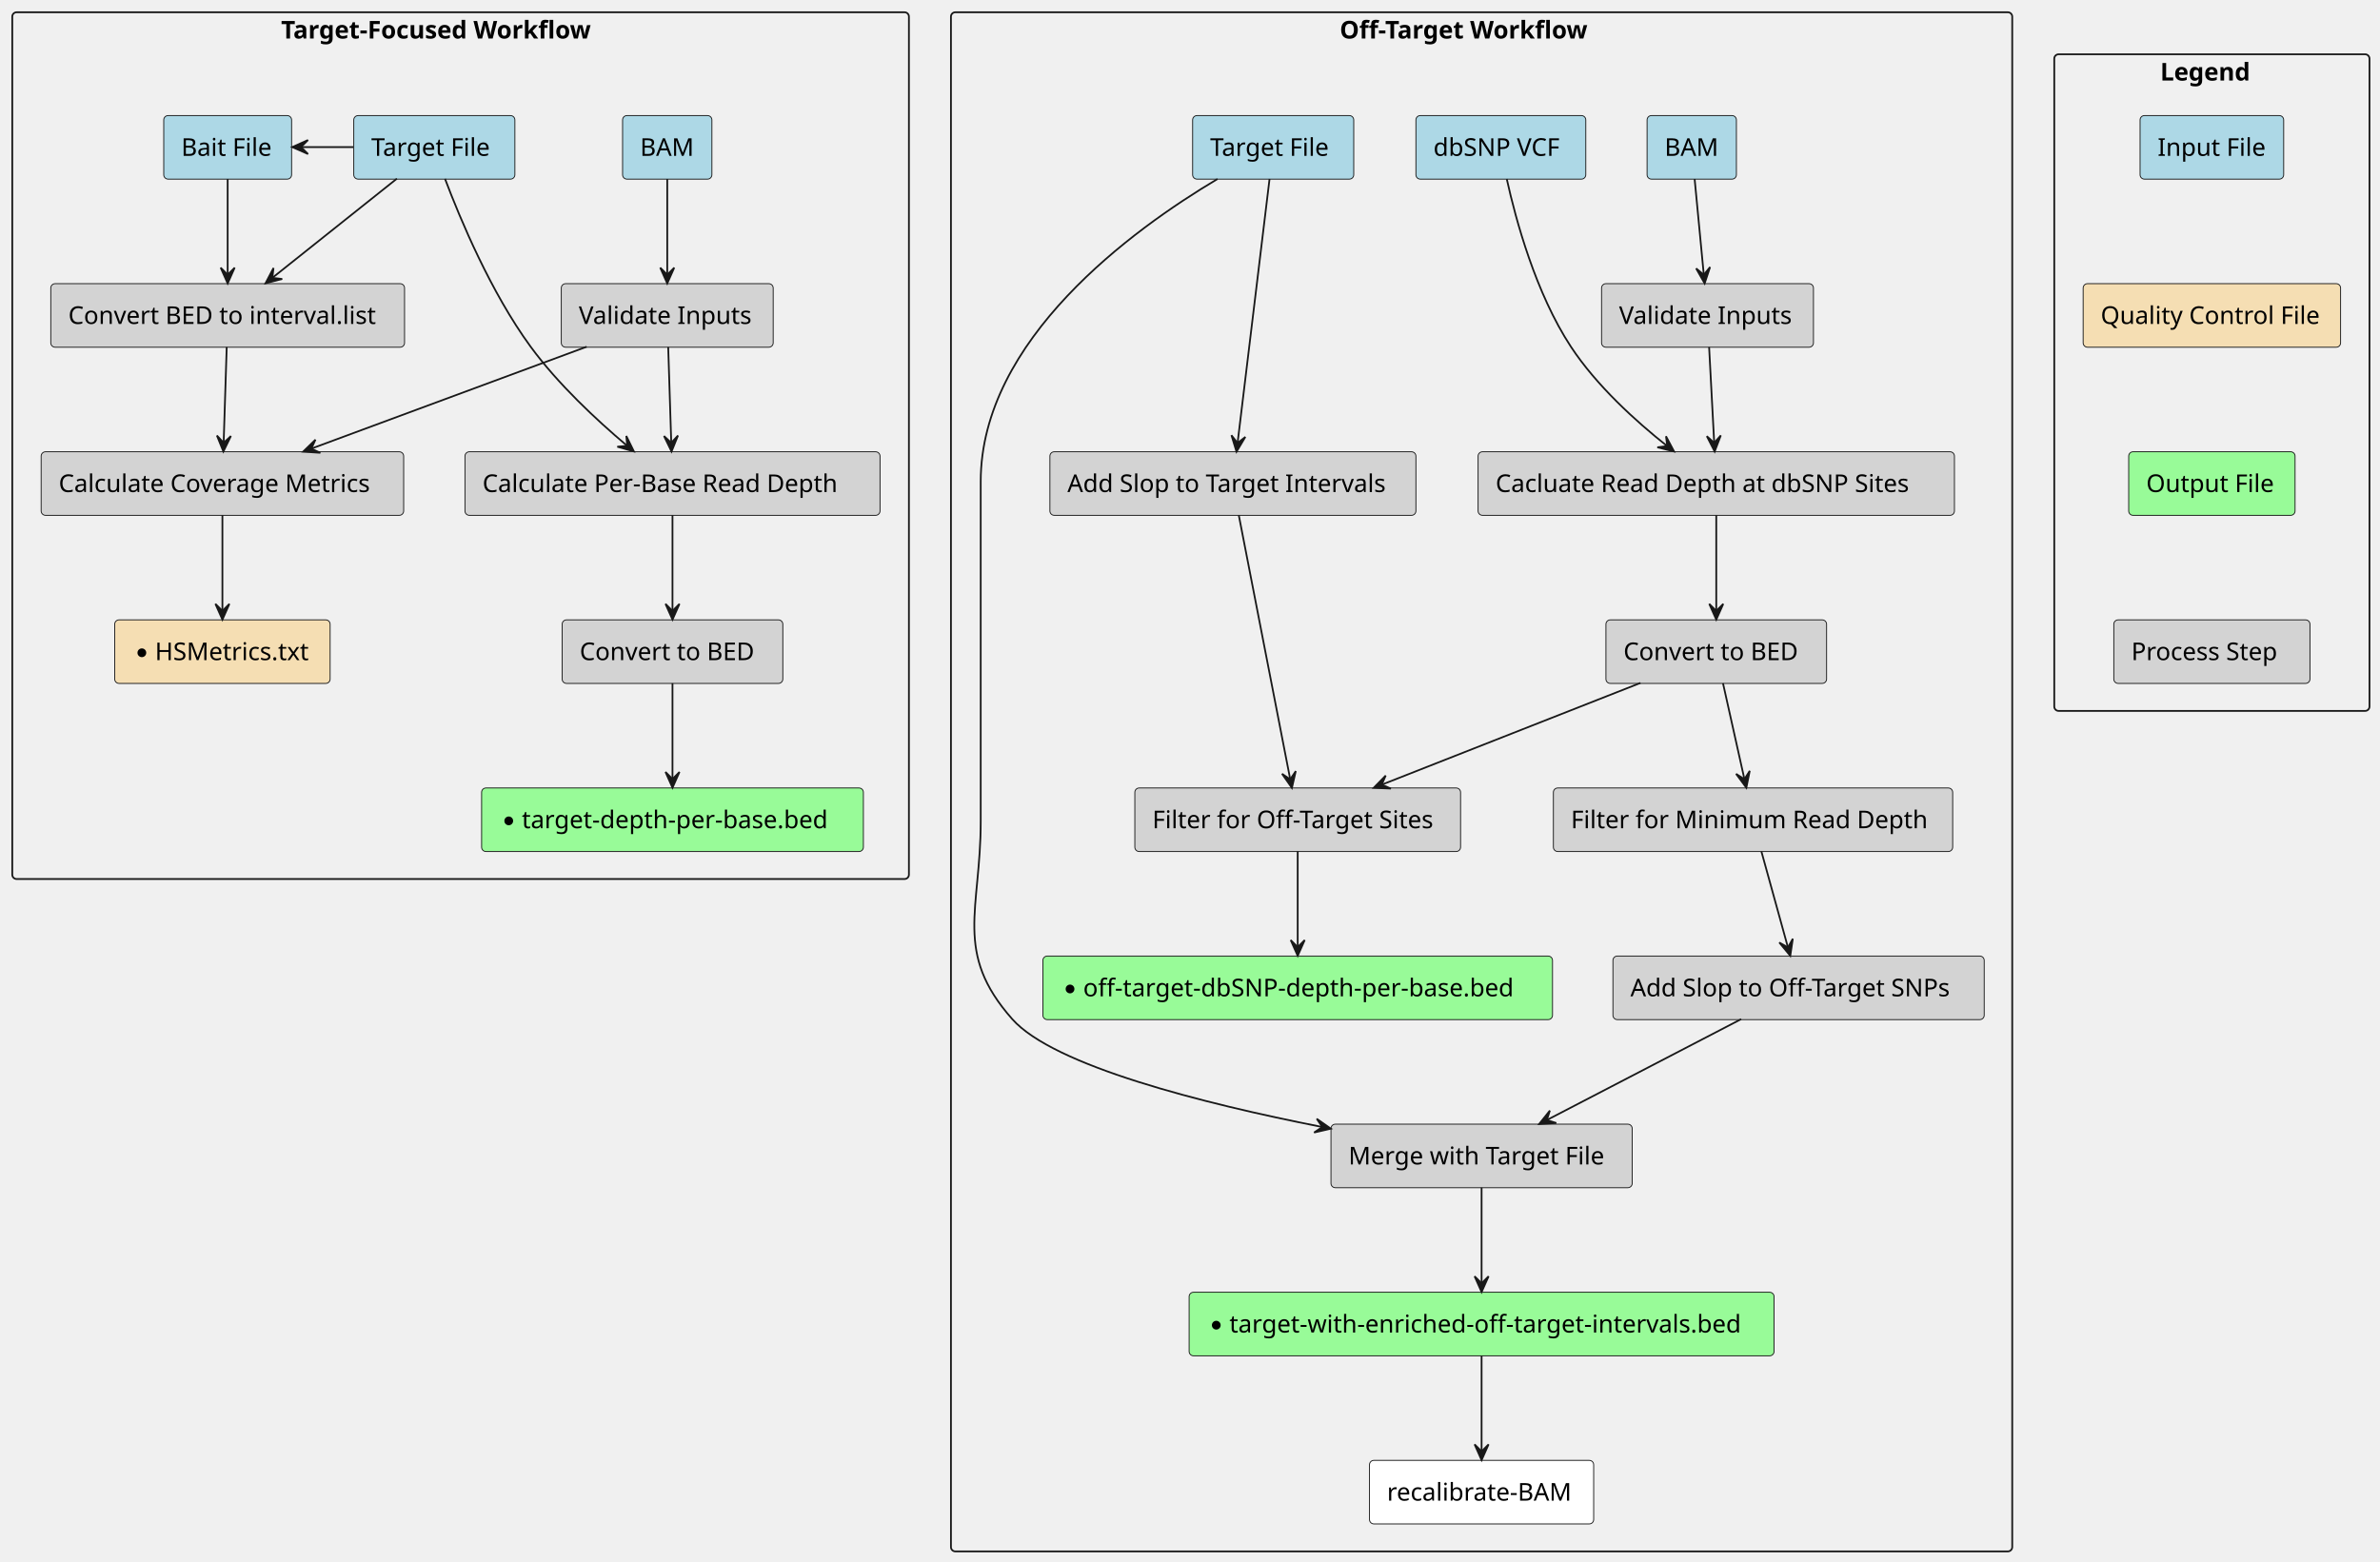
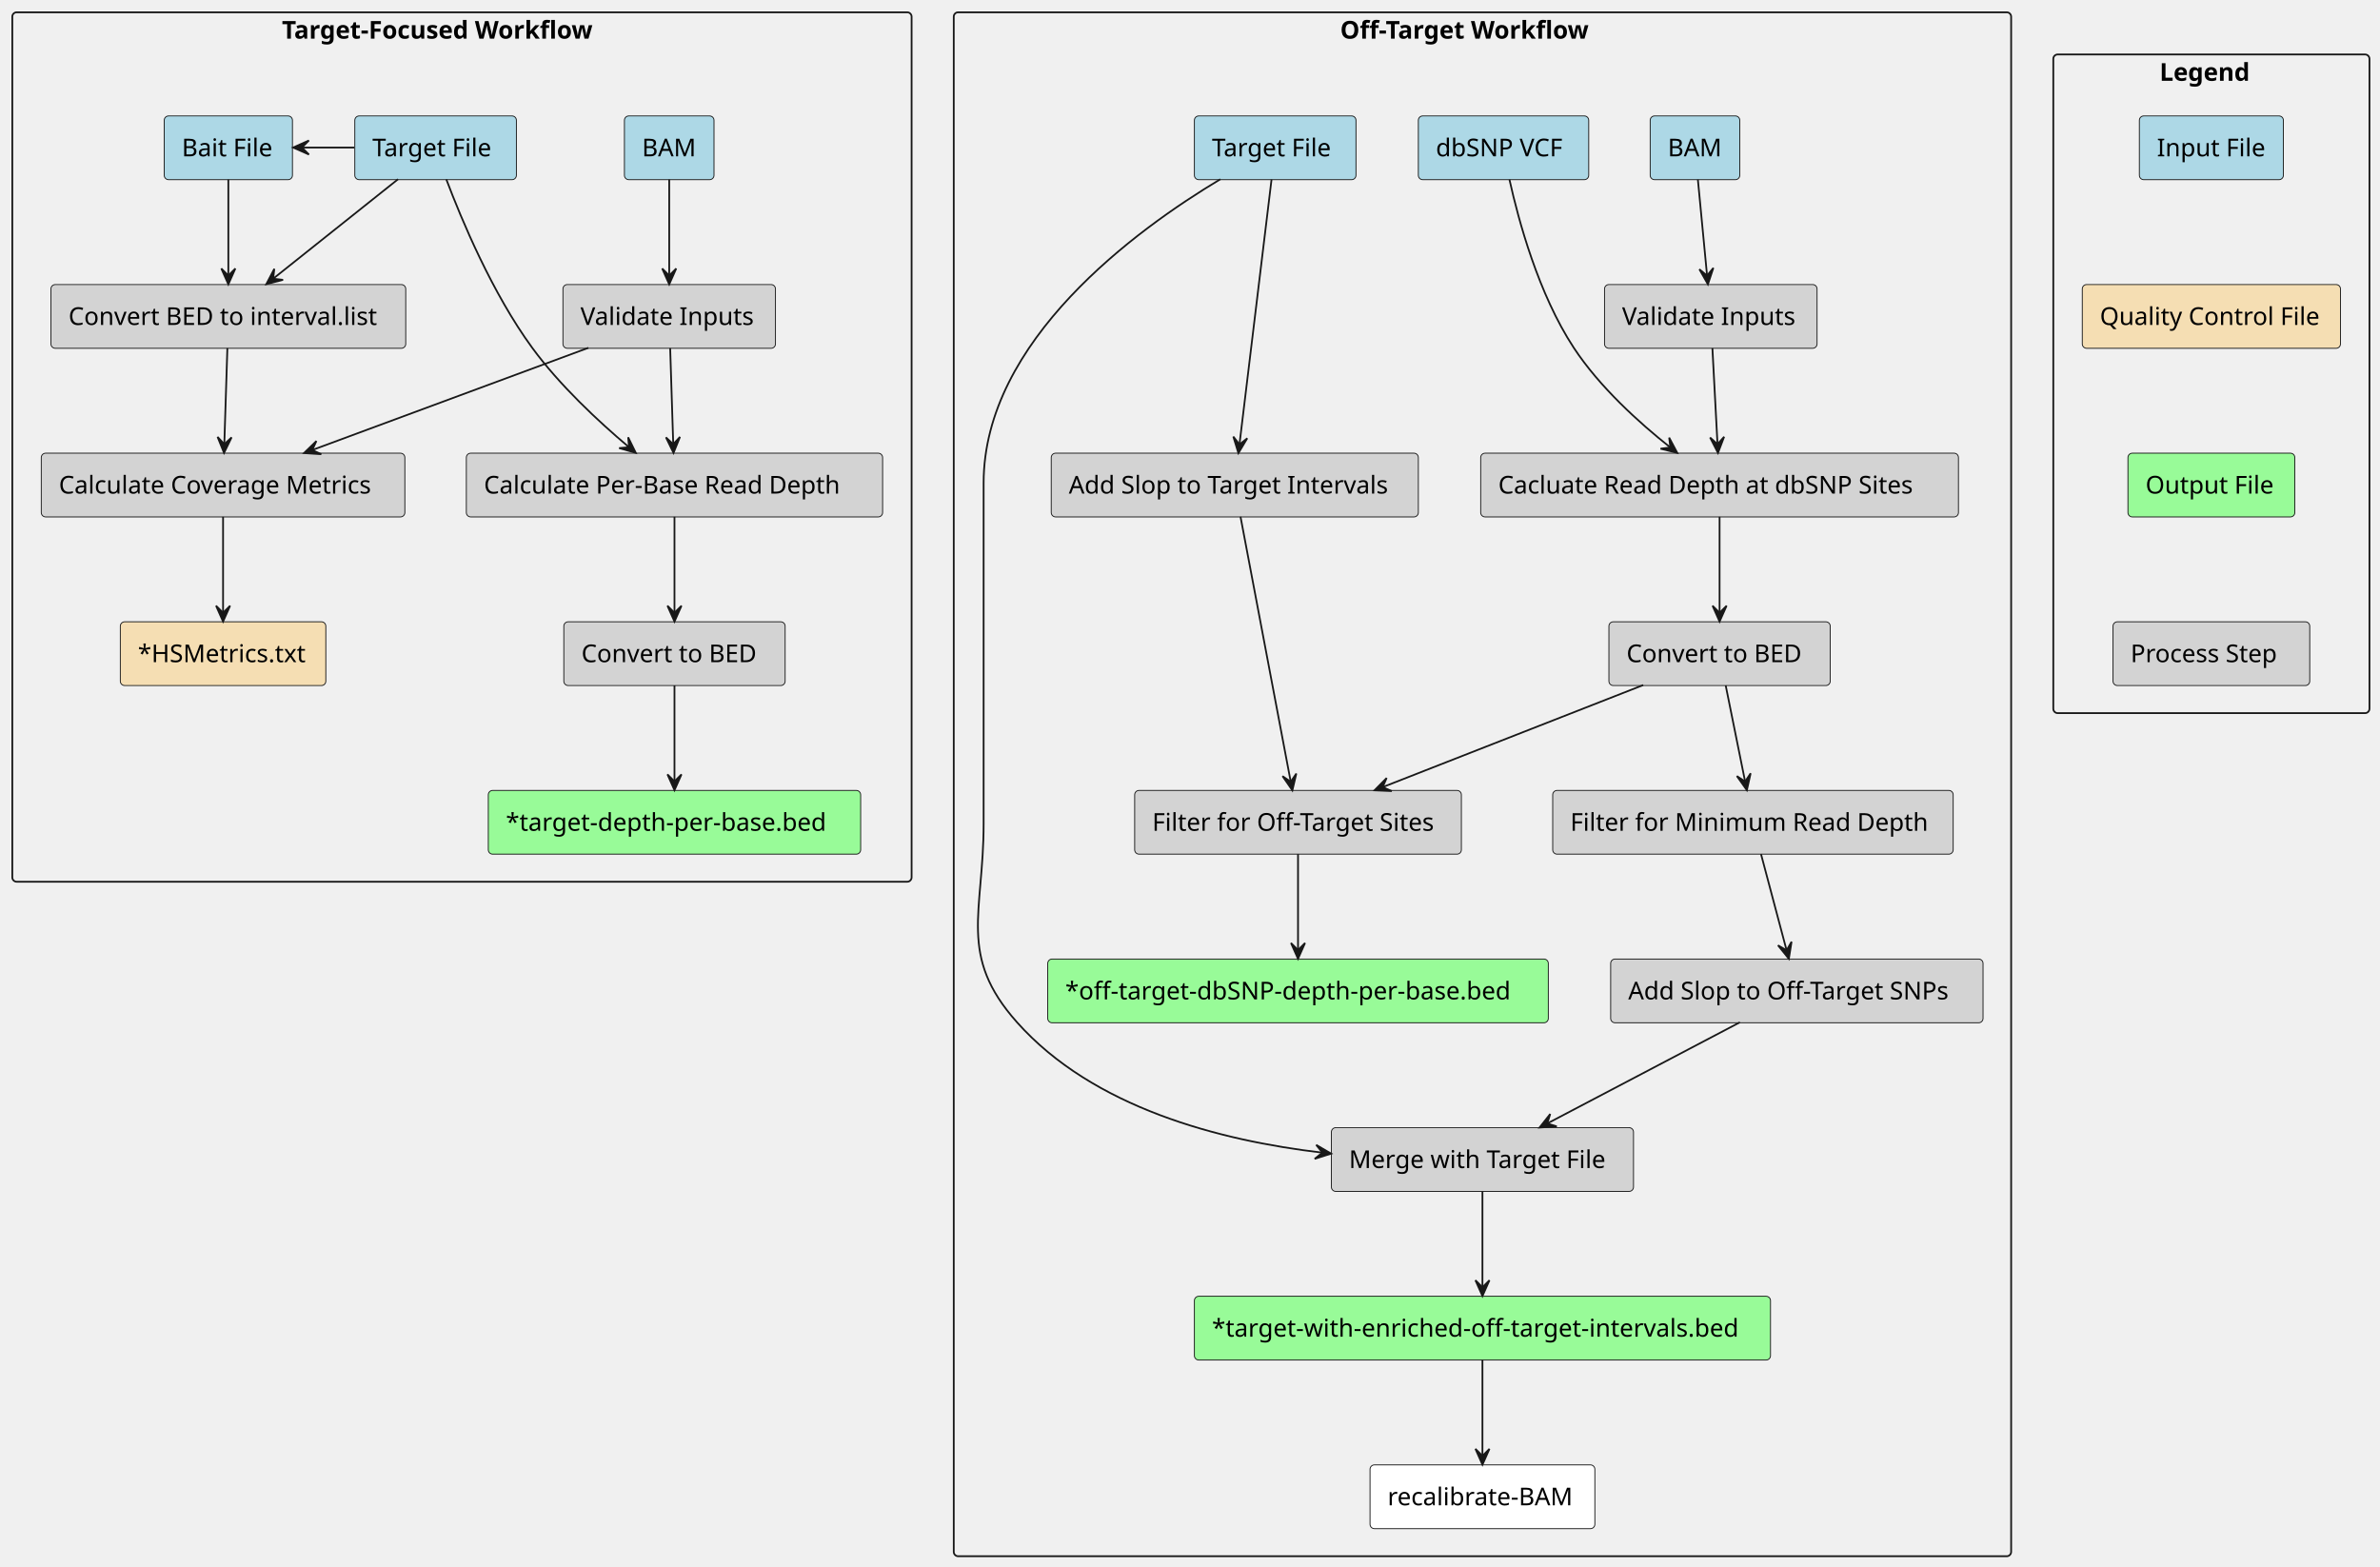
- <svg xmlns="http://www.w3.org/2000/svg" contentStyleType="text/css" height="892px" preserveAspectRatio="none" style="width:1359px;height:892px;background:#FFFFFF;" version="1.1" viewBox="0 0 1359 892" width="1359px" zoomAndPan="magnify">
+ <svg xmlns="http://www.w3.org/2000/svg" contentStyleType="text/css" height="892px" preserveAspectRatio="none" style="width:1355px;height:892px;background:#FFFFFF;" version="1.1" viewBox="0 0 1355 892" width="1355px" zoomAndPan="magnify">
  <defs />
  <g>
    <g id="cluster_Target-Focused Workflow">
      <rect height="495" rx="2.5" ry="2.5" style="stroke:#181818;stroke-width:1.0;fill:none;" width="512" x="7" y="7" />
      <text fill="#000000" font-family="sans-serif" font-size="14" font-weight="bold" lengthAdjust="spacing" textLength="205" x="160.5" y="21.995">Target-Focused Workflow</text>
    </g>
    <g id="cluster_Input1">
      <rect height="68" rx="2.5" ry="2.5" style="stroke:#00000000;stroke-width:1.0;fill:none;" width="233" x="77" y="50" />
      <text fill="#000000" font-family="sans-serif" font-size="0" font-weight="bold" lengthAdjust="spacing" textLength="0" x="193.5" y="52">Input</text>
    </g>
    <g id="cluster_Off-Target Workflow">
-       <rect height="879" rx="2.5" ry="2.5" style="stroke:#181818;stroke-width:1.0;fill:none;" width="606" x="543" y="7" />
-       <text fill="#000000" font-family="sans-serif" font-size="14" font-weight="bold" lengthAdjust="spacing" textLength="162" x="765" y="21.995">Off-Target Workflow</text>
+       <rect height="879" rx="2.5" ry="2.5" style="stroke:#181818;stroke-width:1.0;fill:none;" width="602" x="543" y="7" />
+       <text fill="#000000" font-family="sans-serif" font-size="14" font-weight="bold" lengthAdjust="spacing" textLength="162" x="763" y="21.995">Off-Target Workflow</text>
    </g>
    <g id="cluster_Input2">
-       <rect height="68" rx="2.5" ry="2.5" style="stroke:#00000000;stroke-width:1.0;fill:none;" width="343" x="665" y="50" />
-       <text fill="#000000" font-family="sans-serif" font-size="0" font-weight="bold" lengthAdjust="spacing" textLength="0" x="836.5" y="52">Input</text>
+       <rect height="68" rx="2.5" ry="2.5" style="stroke:#00000000;stroke-width:1.0;fill:none;" width="343" x="664" y="50" />
+       <text fill="#000000" font-family="sans-serif" font-size="0" font-weight="bold" lengthAdjust="spacing" textLength="0" x="835.5" y="52">Input</text>
    </g>
    <g id="cluster_Legend">
-       <rect height="375" rx="2.5" ry="2.5" style="stroke:#181818;stroke-width:1.0;fill:none;" width="180" x="1173" y="31" />
-       <text fill="#000000" font-family="sans-serif" font-size="14" font-weight="bold" lengthAdjust="spacing" textLength="59" x="1233.5" y="45.995">Legend</text>
+       <rect height="375" rx="2.5" ry="2.5" style="stroke:#181818;stroke-width:1.0;fill:none;" width="180" x="1169" y="31" />
+       <text fill="#000000" font-family="sans-serif" font-size="14" font-weight="bold" lengthAdjust="spacing" textLength="59" x="1229.5" y="45.995">Legend</text>
    </g>
    <g id="elem_BAM1">
      <rect fill="#ADD8E6" height="36.297" rx="2.5" ry="2.5" style="stroke:#181818;stroke-width:0.5;" width="51" x="355.5" y="66" />
      <text fill="#000000" font-family="sans-serif" font-size="14" lengthAdjust="spacing" textLength="31" x="365.5" y="88.995">BAM</text>
    </g>
    <g id="elem_ValInputs1">
      <rect fill="#D3D3D3" height="36.297" rx="2.5" ry="2.5" style="stroke:#181818;stroke-width:0.5;" width="121" x="320.5" y="162" />
      <text fill="#000000" font-family="sans-serif" font-size="14" lengthAdjust="spacing" textLength="101" x="330.5" y="184.995">Validate Inputs</text>
    </g>
    <g id="elem_CalcReadDepth">
      <rect fill="#D3D3D3" height="36.297" rx="2.5" ry="2.5" style="stroke:#181818;stroke-width:0.5;" width="237" x="265.5" y="258" />
      <text fill="#000000" font-family="sans-serif" font-size="14" lengthAdjust="spacing" textLength="217" x="275.5" y="280.995">Calculate Per-Base Read Depth</text>
    </g>
    <g id="elem_ConvBEDtoIntervalList">
      <rect fill="#D3D3D3" height="36.297" rx="2.5" ry="2.5" style="stroke:#181818;stroke-width:0.5;" width="202" x="29" y="162" />
      <text fill="#000000" font-family="sans-serif" font-size="14" lengthAdjust="spacing" textLength="182" x="39" y="184.995">Convert BED to interval.list</text>
    </g>
    <g id="elem_ConvtoBED1">
      <rect fill="#D3D3D3" height="36.297" rx="2.5" ry="2.5" style="stroke:#181818;stroke-width:0.5;" width="126" x="321" y="354" />
      <text fill="#000000" font-family="sans-serif" font-size="14" lengthAdjust="spacing" textLength="106" x="331" y="376.995">Convert to BED</text>
    </g>
    <g id="elem_CalcCovMetrics">
      <rect fill="#D3D3D3" height="36.297" rx="2.5" ry="2.5" style="stroke:#181818;stroke-width:0.5;" width="207" x="23.5" y="258" />
      <text fill="#000000" font-family="sans-serif" font-size="14" lengthAdjust="spacing" textLength="187" x="33.5" y="280.995">Calculate Coverage Metrics</text>
    </g>
    <g id="elem_TargetReadDepthBED">
-       <rect fill="#98FB98" height="36.297" rx="2.5" ry="2.5" style="stroke:#181818;stroke-width:0.5;" width="218" x="275" y="450" />
-       <ellipse cx="290.5" cy="468.797" fill="#000000" rx="2.5" ry="2.5" style="stroke:#000000;stroke-width:0.0;" />
-       <text fill="#000000" font-family="sans-serif" font-size="14" lengthAdjust="spacing" textLength="185" x="298" y="472.995">target-depth-per-base.bed</text>
+       <rect fill="#98FB98" height="36.297" rx="2.5" ry="2.5" style="stroke:#181818;stroke-width:0.5;" width="212" x="278" y="450" />
+       <text fill="#000000" font-family="sans-serif" font-size="14" lengthAdjust="spacing" textLength="192" x="288" y="472.995">*target-depth-per-base.bed</text>
    </g>
    <g id="elem_HSMetrics">
-       <rect fill="#F5DEB3" height="36.297" rx="2.5" ry="2.5" style="stroke:#181818;stroke-width:0.5;" width="123" x="65.5" y="354" />
-       <ellipse cx="81" cy="372.797" fill="#000000" rx="2.5" ry="2.5" style="stroke:#000000;stroke-width:0.0;" />
-       <text fill="#000000" font-family="sans-serif" font-size="14" lengthAdjust="spacing" textLength="90" x="88.5" y="376.995">HSMetrics.txt</text>
+       <rect fill="#F5DEB3" height="36.297" rx="2.5" ry="2.5" style="stroke:#181818;stroke-width:0.5;" width="117" x="68.5" y="354" />
+       <text fill="#000000" font-family="sans-serif" font-size="14" lengthAdjust="spacing" textLength="97" x="78.5" y="376.995">*HSMetrics.txt</text>
    </g>
    <g id="elem_TargetFile1">
      <rect fill="#ADD8E6" height="36.297" rx="2.5" ry="2.5" style="stroke:#181818;stroke-width:0.5;" width="92" x="202" y="66" />
      <text fill="#000000" font-family="sans-serif" font-size="14" lengthAdjust="spacing" textLength="72" x="212" y="88.995">Target File</text>
    </g>
    <g id="elem_BaitFile">
      <rect fill="#ADD8E6" height="36.297" rx="2.5" ry="2.5" style="stroke:#181818;stroke-width:0.5;" width="73" x="93.5" y="66" />
      <text fill="#000000" font-family="sans-serif" font-size="14" lengthAdjust="spacing" textLength="53" x="103.5" y="88.995">Bait File</text>
    </g>
    <g id="elem_ValInputs2">
-       <rect fill="#D3D3D3" height="36.297" rx="2.5" ry="2.5" style="stroke:#181818;stroke-width:0.5;" width="121" x="914.5" y="162" />
-       <text fill="#000000" font-family="sans-serif" font-size="14" lengthAdjust="spacing" textLength="101" x="924.5" y="184.995">Validate Inputs</text>
+       <rect fill="#D3D3D3" height="36.297" rx="2.5" ry="2.5" style="stroke:#181818;stroke-width:0.5;" width="121" x="913.5" y="162" />
+       <text fill="#000000" font-family="sans-serif" font-size="14" lengthAdjust="spacing" textLength="101" x="923.5" y="184.995">Validate Inputs</text>
    </g>
    <g id="elem_CalcReadDepthAtdbSNP">
-       <rect fill="#D3D3D3" height="36.297" rx="2.5" ry="2.5" style="stroke:#181818;stroke-width:0.5;" width="272" x="844" y="258" />
-       <text fill="#000000" font-family="sans-serif" font-size="14" lengthAdjust="spacing" textLength="252" x="854" y="280.995">Cacluate Read Depth at dbSNP Sites</text>
+       <rect fill="#D3D3D3" height="36.297" rx="2.5" ry="2.5" style="stroke:#181818;stroke-width:0.5;" width="272" x="843" y="258" />
+       <text fill="#000000" font-family="sans-serif" font-size="14" lengthAdjust="spacing" textLength="252" x="853" y="280.995">Cacluate Read Depth at dbSNP Sites</text>
    </g>
    <g id="elem_FilterReadDepth">
-       <rect fill="#D3D3D3" height="36.297" rx="2.5" ry="2.5" style="stroke:#181818;stroke-width:0.5;" width="228" x="887" y="450" />
-       <text fill="#000000" font-family="sans-serif" font-size="14" lengthAdjust="spacing" textLength="208" x="897" y="472.995">Filter for Minimum Read Depth</text>
+       <rect fill="#D3D3D3" height="36.297" rx="2.5" ry="2.5" style="stroke:#181818;stroke-width:0.5;" width="228" x="884" y="450" />
+       <text fill="#000000" font-family="sans-serif" font-size="14" lengthAdjust="spacing" textLength="208" x="894" y="472.995">Filter for Minimum Read Depth</text>
    </g>
    <g id="elem_FilterOffTarget">
-       <rect fill="#D3D3D3" height="36.297" rx="2.5" ry="2.5" style="stroke:#181818;stroke-width:0.5;" width="186" x="648" y="450" />
-       <text fill="#000000" font-family="sans-serif" font-size="14" lengthAdjust="spacing" textLength="166" x="658" y="472.995">Filter for Off-Target Sites</text>
+       <rect fill="#D3D3D3" height="36.297" rx="2.5" ry="2.5" style="stroke:#181818;stroke-width:0.5;" width="186" x="646" y="450" />
+       <text fill="#000000" font-family="sans-serif" font-size="14" lengthAdjust="spacing" textLength="166" x="656" y="472.995">Filter for Off-Target Sites</text>
    </g>
    <g id="elem_ConvtoBED2">
-       <rect fill="#D3D3D3" height="36.297" rx="2.5" ry="2.5" style="stroke:#181818;stroke-width:0.5;" width="126" x="917" y="354" />
-       <text fill="#000000" font-family="sans-serif" font-size="14" lengthAdjust="spacing" textLength="106" x="927" y="376.995">Convert to BED</text>
+       <rect fill="#D3D3D3" height="36.297" rx="2.5" ry="2.5" style="stroke:#181818;stroke-width:0.5;" width="126" x="916" y="354" />
+       <text fill="#000000" font-family="sans-serif" font-size="14" lengthAdjust="spacing" textLength="106" x="926" y="376.995">Convert to BED</text>
    </g>
    <g id="elem_AddSlopOffTarget">
-       <rect fill="#D3D3D3" height="36.297" rx="2.5" ry="2.5" style="stroke:#181818;stroke-width:0.5;" width="212" x="921" y="546" />
-       <text fill="#000000" font-family="sans-serif" font-size="14" lengthAdjust="spacing" textLength="192" x="931" y="568.995">Add Slop to Off-Target SNPs</text>
+       <rect fill="#D3D3D3" height="36.297" rx="2.5" ry="2.5" style="stroke:#181818;stroke-width:0.5;" width="212" x="917" y="546" />
+       <text fill="#000000" font-family="sans-serif" font-size="14" lengthAdjust="spacing" textLength="192" x="927" y="568.995">Add Slop to Off-Target SNPs</text>
    </g>
    <g id="elem_MergeWithTarget">
-       <rect fill="#D3D3D3" height="36.297" rx="2.5" ry="2.5" style="stroke:#181818;stroke-width:0.5;" width="172" x="760" y="642" />
-       <text fill="#000000" font-family="sans-serif" font-size="14" lengthAdjust="spacing" textLength="152" x="770" y="664.995">Merge with Target File</text>
+       <rect fill="#D3D3D3" height="36.297" rx="2.5" ry="2.5" style="stroke:#181818;stroke-width:0.5;" width="172" x="758" y="642" />
+       <text fill="#000000" font-family="sans-serif" font-size="14" lengthAdjust="spacing" textLength="152" x="768" y="664.995">Merge with Target File</text>
    </g>
    <g id="elem_AddSlopTarget">
-       <rect fill="#D3D3D3" height="36.297" rx="2.5" ry="2.5" style="stroke:#181818;stroke-width:0.5;" width="209" x="599.5" y="258" />
-       <text fill="#000000" font-family="sans-serif" font-size="14" lengthAdjust="spacing" textLength="189" x="609.5" y="280.995">Add Slop to Target Intervals</text>
+       <rect fill="#D3D3D3" height="36.297" rx="2.5" ry="2.5" style="stroke:#181818;stroke-width:0.5;" width="209" x="598.5" y="258" />
+       <text fill="#000000" font-family="sans-serif" font-size="14" lengthAdjust="spacing" textLength="189" x="608.5" y="280.995">Add Slop to Target Intervals</text>
    </g>
    <g id="elem_TargetPlusOffTargetReadDepthBED">
-       <rect fill="#98FB98" height="36.297" rx="2.5" ry="2.5" style="stroke:#181818;stroke-width:0.5;" width="334" x="679" y="738" />
-       <ellipse cx="694.5" cy="756.797" fill="#000000" rx="2.5" ry="2.5" style="stroke:#000000;stroke-width:0.0;" />
-       <text fill="#000000" font-family="sans-serif" font-size="14" lengthAdjust="spacing" textLength="301" x="702" y="760.995">target-with-enriched-off-target-intervals.bed</text>
+       <rect fill="#98FB98" height="36.297" rx="2.5" ry="2.5" style="stroke:#181818;stroke-width:0.5;" width="328" x="680" y="738" />
+       <text fill="#000000" font-family="sans-serif" font-size="14" lengthAdjust="spacing" textLength="308" x="690" y="760.995">*target-with-enriched-off-target-intervals.bed</text>
    </g>
    <g id="elem_OffTargetReadDepth">
-       <rect fill="#98FB98" height="36.297" rx="2.5" ry="2.5" style="stroke:#181818;stroke-width:0.5;" width="291" x="595.5" y="546" />
-       <ellipse cx="611" cy="564.797" fill="#000000" rx="2.5" ry="2.5" style="stroke:#000000;stroke-width:0.0;" />
-       <text fill="#000000" font-family="sans-serif" font-size="14" lengthAdjust="spacing" textLength="258" x="618.5" y="568.995">off-target-dbSNP-depth-per-base.bed</text>
+       <rect fill="#98FB98" height="36.297" rx="2.5" ry="2.5" style="stroke:#181818;stroke-width:0.5;" width="285" x="596.5" y="546" />
+       <text fill="#000000" font-family="sans-serif" font-size="14" lengthAdjust="spacing" textLength="265" x="606.5" y="568.995">*off-target-dbSNP-depth-per-base.bed</text>
    </g>
    <g id="elem_RecalBAM">
-       <rect fill="#FFFFFF" height="36.297" rx="2.5" ry="2.5" style="stroke:#181818;stroke-width:0.5;" width="128" x="782" y="834" />
-       <text fill="#000000" font-family="sans-serif" font-size="14" lengthAdjust="spacing" textLength="108" x="792" y="856.995">recalibrate-BAM</text>
+       <rect fill="#FFFFFF" height="36.297" rx="2.5" ry="2.5" style="stroke:#181818;stroke-width:0.5;" width="128" x="780" y="834" />
+       <text fill="#000000" font-family="sans-serif" font-size="14" lengthAdjust="spacing" textLength="108" x="790" y="856.995">recalibrate-BAM</text>
    </g>
    <g id="elem_TargetFile2">
-       <rect fill="#ADD8E6" height="36.297" rx="2.5" ry="2.5" style="stroke:#181818;stroke-width:0.5;" width="92" x="681" y="66" />
-       <text fill="#000000" font-family="sans-serif" font-size="14" lengthAdjust="spacing" textLength="72" x="691" y="88.995">Target File</text>
+       <rect fill="#ADD8E6" height="36.297" rx="2.5" ry="2.5" style="stroke:#181818;stroke-width:0.5;" width="92" x="680" y="66" />
+       <text fill="#000000" font-family="sans-serif" font-size="14" lengthAdjust="spacing" textLength="72" x="690" y="88.995">Target File</text>
    </g>
    <g id="elem_dbSNP_VCF">
-       <rect fill="#ADD8E6" height="36.297" rx="2.5" ry="2.5" style="stroke:#181818;stroke-width:0.5;" width="97" x="808.5" y="66" />
-       <text fill="#000000" font-family="sans-serif" font-size="14" lengthAdjust="spacing" textLength="77" x="818.5" y="88.995">dbSNP VCF</text>
+       <rect fill="#ADD8E6" height="36.297" rx="2.5" ry="2.5" style="stroke:#181818;stroke-width:0.5;" width="97" x="807.5" y="66" />
+       <text fill="#000000" font-family="sans-serif" font-size="14" lengthAdjust="spacing" textLength="77" x="817.5" y="88.995">dbSNP VCF</text>
    </g>
    <g id="elem_BAM2">
-       <rect fill="#ADD8E6" height="36.297" rx="2.5" ry="2.5" style="stroke:#181818;stroke-width:0.5;" width="51" x="940.5" y="66" />
-       <text fill="#000000" font-family="sans-serif" font-size="14" lengthAdjust="spacing" textLength="31" x="950.5" y="88.995">BAM</text>
+       <rect fill="#ADD8E6" height="36.297" rx="2.5" ry="2.5" style="stroke:#181818;stroke-width:0.5;" width="51" x="939.5" y="66" />
+       <text fill="#000000" font-family="sans-serif" font-size="14" lengthAdjust="spacing" textLength="31" x="949.5" y="88.995">BAM</text>
    </g>
    <g id="elem_IF">
-       <rect fill="#ADD8E6" height="36.297" rx="2.5" ry="2.5" style="stroke:#181818;stroke-width:0.5;" width="82" x="1222" y="66" />
-       <text fill="#000000" font-family="sans-serif" font-size="14" lengthAdjust="spacing" textLength="62" x="1232" y="88.995">Input File</text>
+       <rect fill="#ADD8E6" height="36.297" rx="2.5" ry="2.5" style="stroke:#181818;stroke-width:0.5;" width="82" x="1218" y="66" />
+       <text fill="#000000" font-family="sans-serif" font-size="14" lengthAdjust="spacing" textLength="62" x="1228" y="88.995">Input File</text>
    </g>
    <g id="elem_QC">
-       <rect fill="#F5DEB3" height="36.297" rx="2.5" ry="2.5" style="stroke:#181818;stroke-width:0.5;" width="147" x="1189.5" y="162" />
-       <text fill="#000000" font-family="sans-serif" font-size="14" lengthAdjust="spacing" textLength="127" x="1199.5" y="184.995">Quality Control File</text>
+       <rect fill="#F5DEB3" height="36.297" rx="2.5" ry="2.5" style="stroke:#181818;stroke-width:0.5;" width="147" x="1185.5" y="162" />
+       <text fill="#000000" font-family="sans-serif" font-size="14" lengthAdjust="spacing" textLength="127" x="1195.5" y="184.995">Quality Control File</text>
    </g>
    <g id="elem_OF">
-       <rect fill="#98FB98" height="36.297" rx="2.5" ry="2.5" style="stroke:#181818;stroke-width:0.5;" width="95" x="1215.5" y="258" />
-       <text fill="#000000" font-family="sans-serif" font-size="14" lengthAdjust="spacing" textLength="75" x="1225.5" y="280.995">Output File</text>
+       <rect fill="#98FB98" height="36.297" rx="2.5" ry="2.5" style="stroke:#181818;stroke-width:0.5;" width="95" x="1211.5" y="258" />
+       <text fill="#000000" font-family="sans-serif" font-size="14" lengthAdjust="spacing" textLength="75" x="1221.5" y="280.995">Output File</text>
    </g>
    <g id="elem_PS">
-       <rect fill="#D3D3D3" height="36.297" rx="2.5" ry="2.5" style="stroke:#181818;stroke-width:0.5;" width="112" x="1207" y="354" />
-       <text fill="#000000" font-family="sans-serif" font-size="14" lengthAdjust="spacing" textLength="92" x="1217" y="376.995">Process Step</text>
+       <rect fill="#D3D3D3" height="36.297" rx="2.5" ry="2.5" style="stroke:#181818;stroke-width:0.5;" width="112" x="1203" y="354" />
+       <text fill="#000000" font-family="sans-serif" font-size="14" lengthAdjust="spacing" textLength="92" x="1213" y="376.995">Process Step</text>
    </g>
    <g id="link_BAM1_ValInputs1">
      <path d="M381,102.24 C381,117.48 381,139.81 381,156.46 " fill="none" id="BAM1-to-ValInputs1" style="stroke:#181818;stroke-width:1.0;" />
      <polygon fill="#181818" points="381,161.87,385,152.87,381,156.87,377,152.87,381,161.87" style="stroke:#181818;stroke-width:1.0;" />
    </g>
    <g id="link_BaitFile_ConvBEDtoIntervalList">
      <path d="M130,102.24 C130,117.48 130,139.81 130,156.46 " fill="none" id="BaitFile-to-ConvBEDtoIntervalList" style="stroke:#181818;stroke-width:1.0;" />
      <polygon fill="#181818" points="130,161.87,134,152.87,130,156.87,126,152.87,130,161.87" style="stroke:#181818;stroke-width:1.0;" />
    </g>
    <g id="link_BaitFile_TargetFile1">
      <path d="M172.05,84 C181.94,84 191.84,84 201.73,84 " fill="none" id="BaitFile-backto-TargetFile1" style="stroke:#181818;stroke-width:1.0;" />
      <polygon fill="#181818" points="166.88,84,175.891,87.974,171.88,83.986,175.869,79.974,166.88,84" style="stroke:#181818;stroke-width:1.0;" />
    </g>
    <g id="link_TargetFile1_ConvBEDtoIntervalList">
      <path d="M226.63,102.02 C206.71,117.89 176.96,141.59 155.73,158.5 " fill="none" id="TargetFile1-to-ConvBEDtoIntervalList" style="stroke:#181818;stroke-width:1.0;" />
      <polygon fill="#181818" points="151.61,161.79,161.143,159.317,155.523,158.677,156.162,153.056,151.61,161.79" style="stroke:#181818;stroke-width:1.0;" />
    </g>
    <g id="link_TargetFile1_CalcReadDepth">
      <path d="M254.11,102.13 C262.83,125.22 280.32,167.01 303,198 C318.64,219.36 340.61,239.83 357.73,254.28 " fill="none" id="TargetFile1-to-CalcReadDepth" style="stroke:#181818;stroke-width:1.0;" />
      <polygon fill="#181818" points="361.97,257.82,357.633,248.977,358.135,254.612,352.5,255.114,361.97,257.82" style="stroke:#181818;stroke-width:1.0;" />
    </g>
    <g id="link_ConvBEDtoIntervalList_CalcCovMetrics">
      <path d="M129.45,198.24 C128.96,213.48 128.25,235.81 127.72,252.46 " fill="none" id="ConvBEDtoIntervalList-to-CalcCovMetrics" style="stroke:#181818;stroke-width:1.0;" />
      <polygon fill="#181818" points="127.55,257.87,131.856,249.012,127.721,252.873,123.861,248.738,127.55,257.87" style="stroke:#181818;stroke-width:1.0;" />
    </g>
    <g id="link_ValInputs1_CalcReadDepth">
      <path d="M381.55,198.24 C382.04,213.48 382.75,235.81 383.28,252.46 " fill="none" id="ValInputs1-to-CalcReadDepth" style="stroke:#181818;stroke-width:1.0;" />
      <polygon fill="#181818" points="383.45,257.87,387.139,248.738,383.279,252.873,379.144,249.012,383.45,257.87" style="stroke:#181818;stroke-width:1.0;" />
    </g>
    <g id="link_ValInputs1_CalcCovMetrics">
      <path d="M335,198.02 C290.73,214.41 223.9,239.14 178.01,256.12 " fill="none" id="ValInputs1-to-CalcCovMetrics" style="stroke:#181818;stroke-width:1.0;" />
      <polygon fill="#181818" points="173.08,257.95,182.908,258.588,177.771,256.219,180.139,251.082,173.08,257.95" style="stroke:#181818;stroke-width:1.0;" />
    </g>
    <g id="link_CalcCovMetrics_HSMetrics">
      <path d="M127,294.24 C127,309.48 127,331.81 127,348.46 " fill="none" id="CalcCovMetrics-to-HSMetrics" style="stroke:#181818;stroke-width:1.0;" />
      <polygon fill="#181818" points="127,353.87,131,344.87,127,348.87,123,344.87,127,353.87" style="stroke:#181818;stroke-width:1.0;" />
    </g>
    <g id="link_CalcReadDepth_ConvtoBED1">
      <path d="M384,294.24 C384,309.48 384,331.81 384,348.46 " fill="none" id="CalcReadDepth-to-ConvtoBED1" style="stroke:#181818;stroke-width:1.0;" />
      <polygon fill="#181818" points="384,353.87,388,344.87,384,348.87,380,344.87,384,353.87" style="stroke:#181818;stroke-width:1.0;" />
    </g>
    <g id="link_ConvtoBED1_TargetReadDepthBED">
      <path d="M384,390.24 C384,405.48 384,427.81 384,444.46 " fill="none" id="ConvtoBED1-to-TargetReadDepthBED" style="stroke:#181818;stroke-width:1.0;" />
      <polygon fill="#181818" points="384,449.87,388,440.87,384,444.87,380,440.87,384,449.87" style="stroke:#181818;stroke-width:1.0;" />
    </g>
    <g id="link_TargetFile2_AddSlopTarget">
-       <path d="M724.92,102.2 C720.74,136.67 711.36,214.23 706.71,252.61 " fill="none" id="TargetFile2-to-AddSlopTarget" style="stroke:#181818;stroke-width:1.0;" />
-       <polygon fill="#181818" points="706.06,257.98,711.11,249.524,706.659,253.016,703.167,248.566,706.06,257.98" style="stroke:#181818;stroke-width:1.0;" />
+       <path d="M723.92,102.2 C719.74,136.67 710.36,214.23 705.71,252.61 " fill="none" id="TargetFile2-to-AddSlopTarget" style="stroke:#181818;stroke-width:1.0;" />
+       <polygon fill="#181818" points="705.06,257.98,710.11,249.524,705.659,253.016,702.167,248.566,705.06,257.98" style="stroke:#181818;stroke-width:1.0;" />
    </g>
    <g id="link_TargetFile2_MergeWithTarget">
-       <path d="M695.2,102.22 C646.74,131.05 560,193.97 560,275 C560,275 560,275 560,469 C560,519.86 544.3,543.92 578,582 C601.61,608.67 686.64,630.13 754.67,643.55 " fill="none" id="TargetFile2-to-MergeWithTarget" style="stroke:#181818;stroke-width:1.0;" />
-       <polygon fill="#181818" points="759.95,644.58,751.881,638.933,755.042,643.624,750.351,646.786,759.95,644.58" style="stroke:#181818;stroke-width:1.0;" />
+       <path d="M694.78,102.04 C646.69,130.83 560,193.97 560,275 C560,275 560,275 560,469 C560,519.93 545.14,543.96 579,582 C622.37,630.72 694.55,649.4 752.64,656.21 " fill="none" id="TargetFile2-to-MergeWithTarget" style="stroke:#181818;stroke-width:1.0;" />
+       <polygon fill="#181818" points="757.86,656.79,749.361,651.812,752.891,656.233,748.471,659.763,757.86,656.79" style="stroke:#181818;stroke-width:1.0;" />
    </g>
    <g id="link_dbSNP_VCF_CalcReadDepthAtdbSNP">
-       <path d="M860.38,102.24 C865.52,125.46 876.88,167.39 897,198 C911.66,220.29 934.1,240.59 951.96,254.75 " fill="none" id="dbSNP_VCF-to-CalcReadDepthAtdbSNP" style="stroke:#181818;stroke-width:1.0;" />
-       <polygon fill="#181818" points="955.93,257.85,951.308,249.153,951.992,254.768,946.377,255.453,955.93,257.85" style="stroke:#181818;stroke-width:1.0;" />
+       <path d="M859.38,102.24 C864.52,125.46 875.88,167.39 896,198 C910.66,220.29 933.1,240.59 950.96,254.75 " fill="none" id="dbSNP_VCF-to-CalcReadDepthAtdbSNP" style="stroke:#181818;stroke-width:1.0;" />
+       <polygon fill="#181818" points="954.93,257.85,950.308,249.153,950.992,254.768,945.377,255.453,954.93,257.85" style="stroke:#181818;stroke-width:1.0;" />
    </g>
    <g id="link_BAM2_ValInputs2">
-       <path d="M967.65,102.24 C969.12,117.61 971.28,140.2 972.88,156.89 " fill="none" id="BAM2-to-ValInputs2" style="stroke:#181818;stroke-width:1.0;" />
-       <polygon fill="#181818" points="973.36,161.87,976.468,152.525,972.875,156.894,968.506,153.3,973.36,161.87" style="stroke:#181818;stroke-width:1.0;" />
+       <path d="M966.65,102.24 C968.12,117.61 970.28,140.2 971.88,156.89 " fill="none" id="BAM2-to-ValInputs2" style="stroke:#181818;stroke-width:1.0;" />
+       <polygon fill="#181818" points="972.36,161.87,975.468,152.525,971.875,156.894,967.506,153.3,972.36,161.87" style="stroke:#181818;stroke-width:1.0;" />
    </g>
    <g id="link_ValInputs2_CalcReadDepthAtdbSNP">
-       <path d="M975.92,198.24 C976.73,213.48 977.92,235.81 978.8,252.46 " fill="none" id="ValInputs2-to-CalcReadDepthAtdbSNP" style="stroke:#181818;stroke-width:1.0;" />
-       <polygon fill="#181818" points="979.09,257.87,982.595,248.666,978.818,252.877,974.607,249.101,979.09,257.87" style="stroke:#181818;stroke-width:1.0;" />
+       <path d="M974.92,198.24 C975.73,213.48 976.92,235.81 977.8,252.46 " fill="none" id="ValInputs2-to-CalcReadDepthAtdbSNP" style="stroke:#181818;stroke-width:1.0;" />
+       <polygon fill="#181818" points="978.09,257.87,981.595,248.666,977.818,252.877,973.607,249.101,978.09,257.87" style="stroke:#181818;stroke-width:1.0;" />
    </g>
    <g id="link_AddSlopTarget_FilterOffTarget">
-       <path d="M707.35,294.2 C714.06,328.67 729.17,406.23 736.64,444.61 " fill="none" id="AddSlopTarget-to-FilterOffTarget" style="stroke:#181818;stroke-width:1.0;" />
-       <polygon fill="#181818" points="737.69,449.98,739.896,440.381,736.734,445.072,732.043,441.911,737.69,449.98" style="stroke:#181818;stroke-width:1.0;" />
+       <path d="M706.26,294.2 C712.79,328.67 727.49,406.23 734.76,444.61 " fill="none" id="AddSlopTarget-to-FilterOffTarget" style="stroke:#181818;stroke-width:1.0;" />
+       <polygon fill="#181818" points="735.78,449.98,738.039,440.394,734.852,445.067,730.178,441.879,735.78,449.98" style="stroke:#181818;stroke-width:1.0;" />
    </g>
    <g id="link_CalcReadDepthAtdbSNP_ConvtoBED2">
-       <path d="M980,294.24 C980,309.48 980,331.81 980,348.46 " fill="none" id="CalcReadDepthAtdbSNP-to-ConvtoBED2" style="stroke:#181818;stroke-width:1.0;" />
-       <polygon fill="#181818" points="980,353.87,984,344.87,980,348.87,976,344.87,980,353.87" style="stroke:#181818;stroke-width:1.0;" />
+       <path d="M979,294.24 C979,309.48 979,331.81 979,348.46 " fill="none" id="CalcReadDepthAtdbSNP-to-ConvtoBED2" style="stroke:#181818;stroke-width:1.0;" />
+       <polygon fill="#181818" points="979,353.87,983,344.87,979,348.87,975,344.87,979,353.87" style="stroke:#181818;stroke-width:1.0;" />
    </g>
    <g id="link_ConvtoBED2_FilterOffTarget">
-       <path d="M936.72,390.02 C895.14,406.38 832.44,431.04 789.26,448.02 " fill="none" id="ConvtoBED2-to-FilterOffTarget" style="stroke:#181818;stroke-width:1.0;" />
-       <polygon fill="#181818" points="784.36,449.95,794.201,450.348,789.007,448.105,791.249,442.912,784.36,449.95" style="stroke:#181818;stroke-width:1.0;" />
+       <path d="M935.54,390.02 C893.7,406.41 830.56,431.14 787.2,448.12 " fill="none" id="ConvtoBED2-to-FilterOffTarget" style="stroke:#181818;stroke-width:1.0;" />
+       <polygon fill="#181818" points="782.54,449.95,792.379,450.384,787.194,448.123,789.456,442.937,782.54,449.95" style="stroke:#181818;stroke-width:1.0;" />
    </g>
    <g id="link_ConvtoBED2_FilterReadDepth">
-       <path d="M983.85,390.24 C987.29,405.61 992.33,428.2 996.06,444.89 " fill="none" id="ConvtoBED2-to-FilterReadDepth" style="stroke:#181818;stroke-width:1.0;" />
-       <polygon fill="#181818" points="997.17,449.87,999.122,440.217,996.085,444.989,991.313,441.952,997.17,449.87" style="stroke:#181818;stroke-width:1.0;" />
+       <path d="M982.48,390.24 C985.59,405.61 990.16,428.2 993.53,444.89 " fill="none" id="ConvtoBED2-to-FilterReadDepth" style="stroke:#181818;stroke-width:1.0;" />
+       <polygon fill="#181818" points="994.54,449.87,996.687,440.258,993.554,444.968,988.844,441.836,994.54,449.87" style="stroke:#181818;stroke-width:1.0;" />
    </g>
    <g id="link_FilterReadDepth_AddSlopOffTarget">
-       <path d="M1005.77,486.24 C1010.02,501.61 1016.27,524.2 1020.88,540.89 " fill="none" id="FilterReadDepth-to-AddSlopOffTarget" style="stroke:#181818;stroke-width:1.0;" />
-       <polygon fill="#181818" points="1022.26,545.87,1023.702,536.127,1020.92,541.053,1015.995,538.271,1022.26,545.87" style="stroke:#181818;stroke-width:1.0;" />
+       <path d="M1002.59,486.24 C1006.67,501.61 1012.68,524.2 1017.12,540.89 " fill="none" id="FilterReadDepth-to-AddSlopOffTarget" style="stroke:#181818;stroke-width:1.0;" />
+       <polygon fill="#181818" points="1018.44,545.87,1019.99,536.144,1017.154,541.038,1012.259,538.202,1018.44,545.87" style="stroke:#181818;stroke-width:1.0;" />
    </g>
    <g id="link_FilterOffTarget_OffTargetReadDepth">
-       <path d="M741,486.24 C741,501.48 741,523.81 741,540.46 " fill="none" id="FilterOffTarget-to-OffTargetReadDepth" style="stroke:#181818;stroke-width:1.0;" />
-       <polygon fill="#181818" points="741,545.87,745,536.87,741,540.87,737,536.87,741,545.87" style="stroke:#181818;stroke-width:1.0;" />
+       <path d="M739,486.24 C739,501.48 739,523.81 739,540.46 " fill="none" id="FilterOffTarget-to-OffTargetReadDepth" style="stroke:#181818;stroke-width:1.0;" />
+       <polygon fill="#181818" points="739,545.87,743,536.87,739,540.87,735,536.87,739,545.87" style="stroke:#181818;stroke-width:1.0;" />
    </g>
    <g id="link_AddSlopOffTarget_MergeWithTarget">
-       <path d="M994.22,582.02 C963.05,598.21 916.21,622.54 883.55,639.5 " fill="none" id="AddSlopOffTarget-to-MergeWithTarget" style="stroke:#181818;stroke-width:1.0;" />
-       <polygon fill="#181818" points="878.84,641.95,888.671,641.352,883.277,639.645,884.984,634.252,878.84,641.95" style="stroke:#181818;stroke-width:1.0;" />
+       <path d="M990.58,582.02 C959.76,598.21 913.43,622.54 881.14,639.5 " fill="none" id="AddSlopOffTarget-to-MergeWithTarget" style="stroke:#181818;stroke-width:1.0;" />
+       <polygon fill="#181818" points="876.48,641.95,886.308,641.302,880.905,639.623,882.584,634.221,876.48,641.95" style="stroke:#181818;stroke-width:1.0;" />
    </g>
    <g id="link_MergeWithTarget_TargetPlusOffTargetReadDepthBED">
-       <path d="M846,678.24 C846,693.48 846,715.81 846,732.46 " fill="none" id="MergeWithTarget-to-TargetPlusOffTargetReadDepthBED" style="stroke:#181818;stroke-width:1.0;" />
-       <polygon fill="#181818" points="846,737.87,850,728.87,846,732.87,842,728.87,846,737.87" style="stroke:#181818;stroke-width:1.0;" />
+       <path d="M844,678.24 C844,693.48 844,715.81 844,732.46 " fill="none" id="MergeWithTarget-to-TargetPlusOffTargetReadDepthBED" style="stroke:#181818;stroke-width:1.0;" />
+       <polygon fill="#181818" points="844,737.87,848,728.87,844,732.87,840,728.87,844,737.87" style="stroke:#181818;stroke-width:1.0;" />
    </g>
    <g id="link_TargetPlusOffTargetReadDepthBED_RecalBAM">
-       <path d="M846,774.24 C846,789.48 846,811.81 846,828.46 " fill="none" id="TargetPlusOffTargetReadDepthBED-to-RecalBAM" style="stroke:#181818;stroke-width:1.0;" />
-       <polygon fill="#181818" points="846,833.87,850,824.87,846,828.87,842,824.87,846,833.87" style="stroke:#181818;stroke-width:1.0;" />
+       <path d="M844,774.24 C844,789.48 844,811.81 844,828.46 " fill="none" id="TargetPlusOffTargetReadDepthBED-to-RecalBAM" style="stroke:#181818;stroke-width:1.0;" />
+       <polygon fill="#181818" points="844,833.87,848,824.87,844,828.87,840,824.87,844,833.87" style="stroke:#181818;stroke-width:1.0;" />
    </g>
  </g>
</svg>
